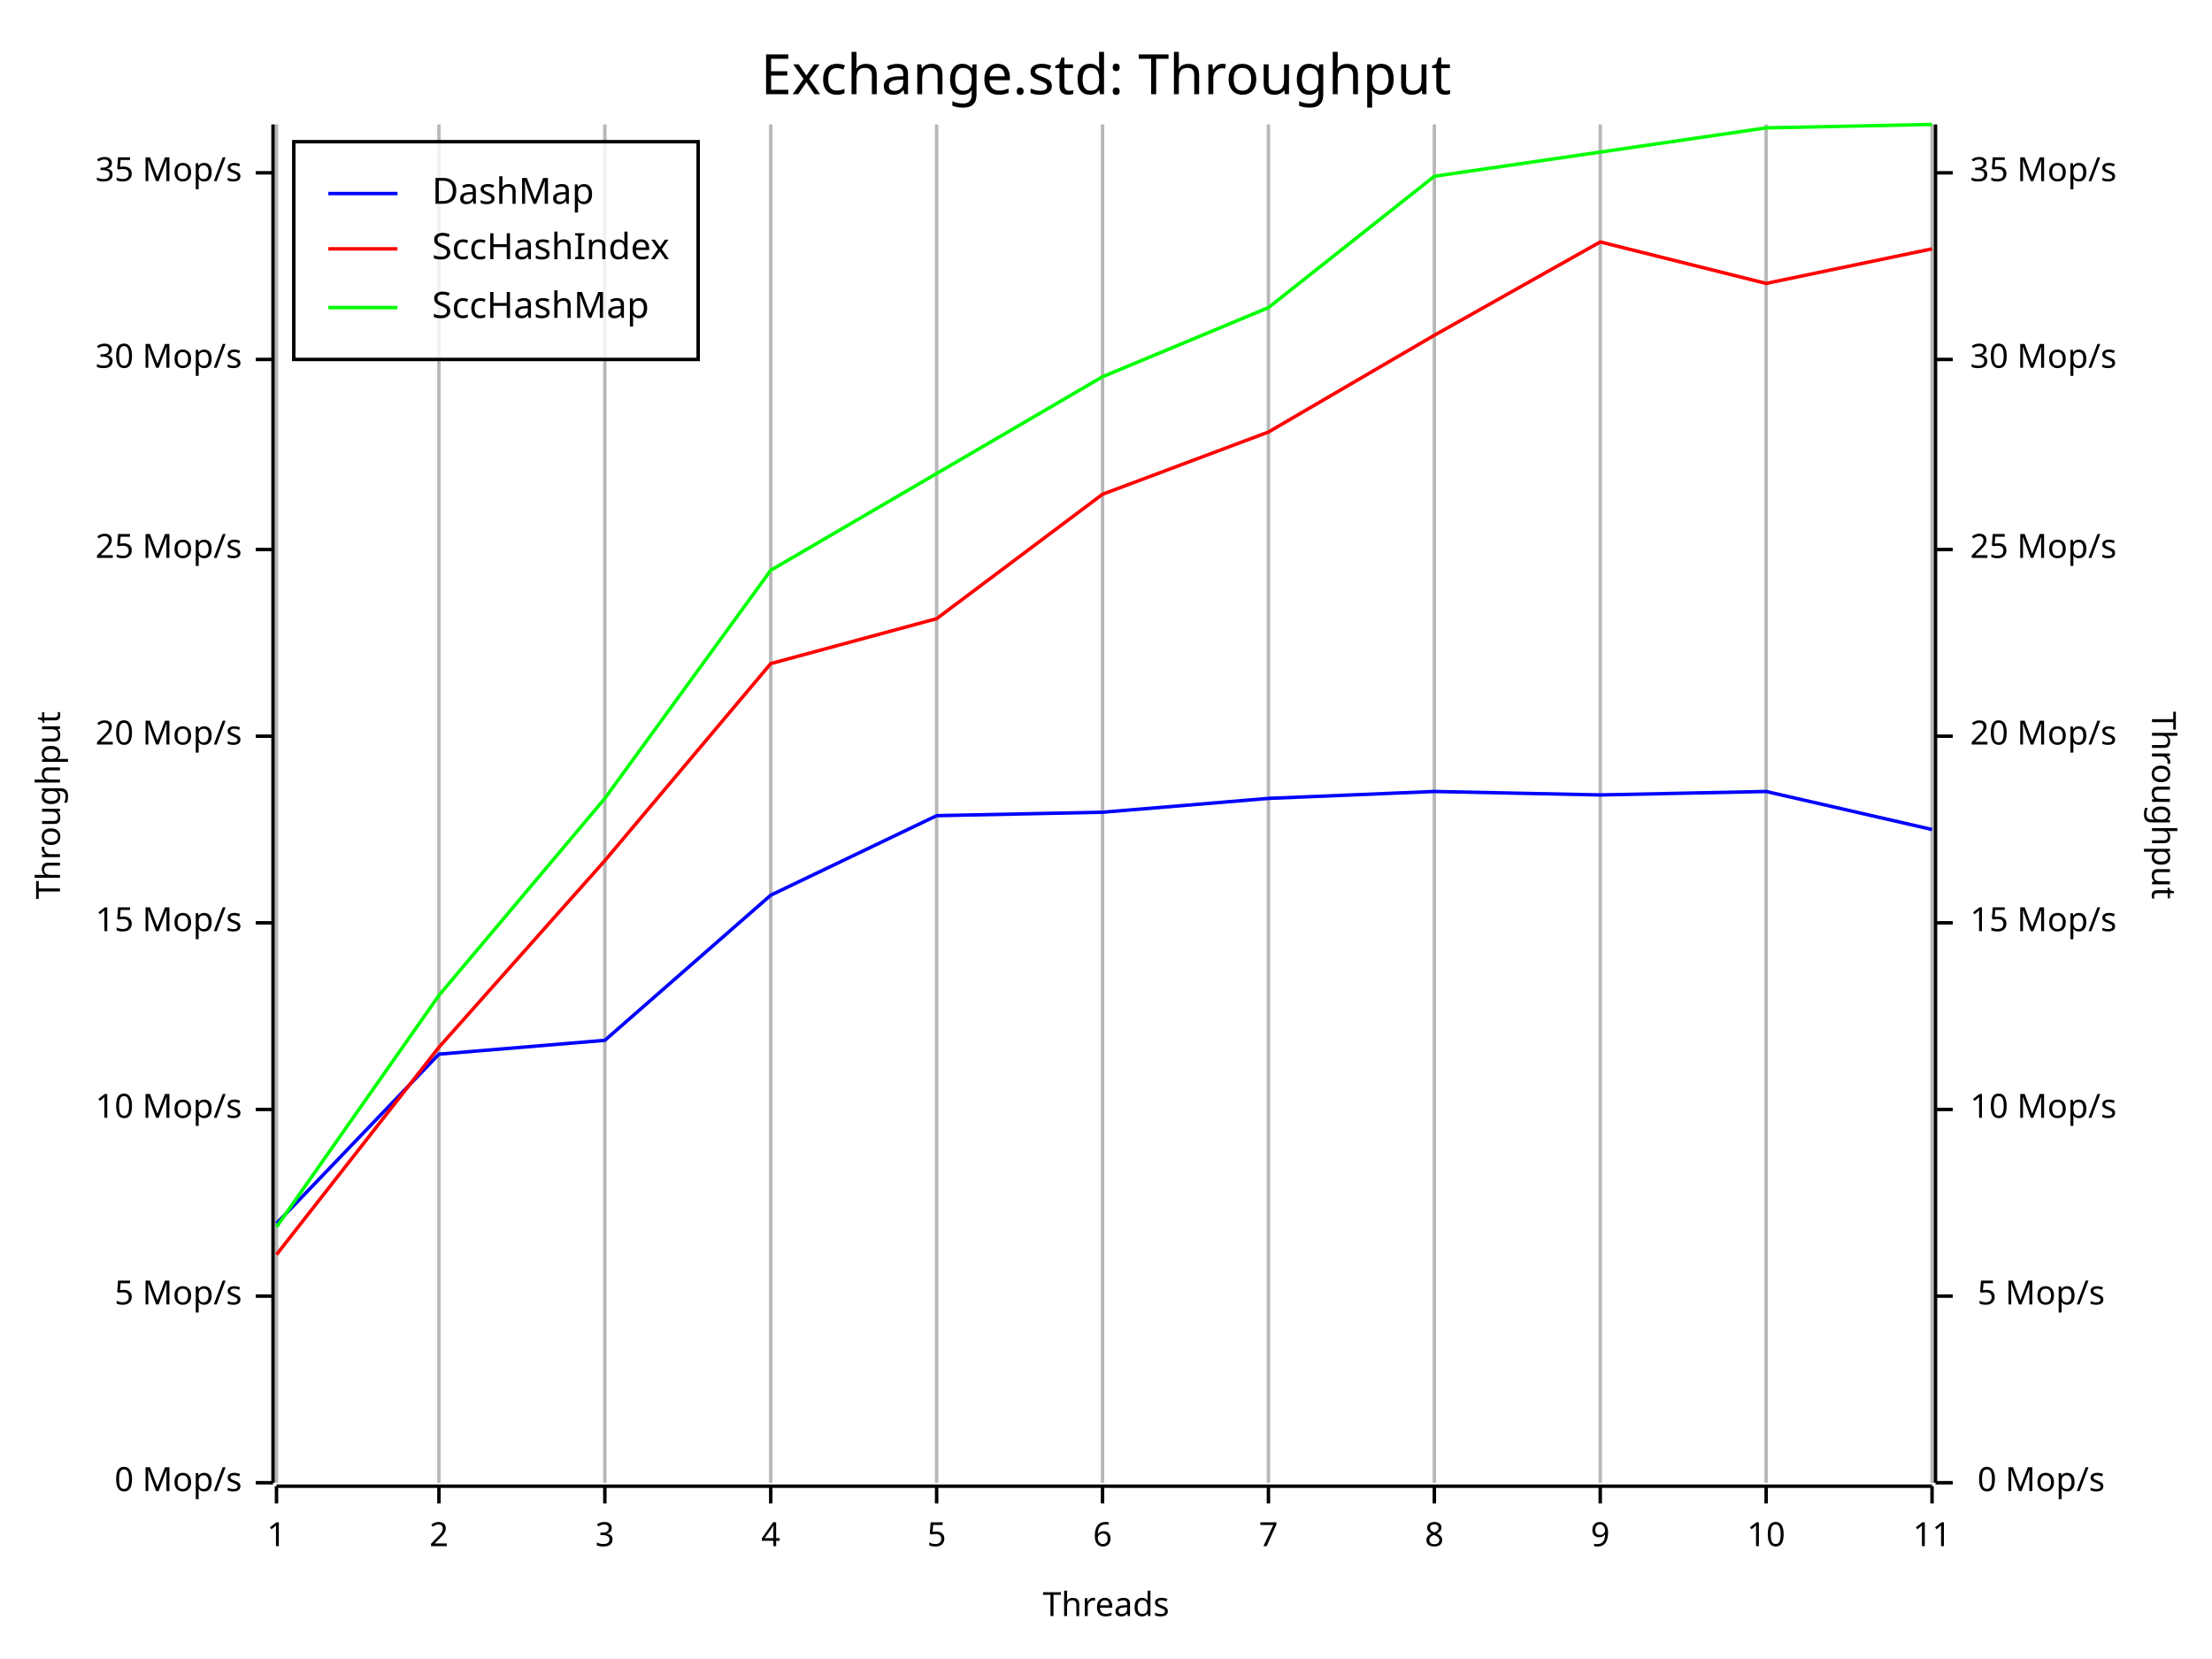
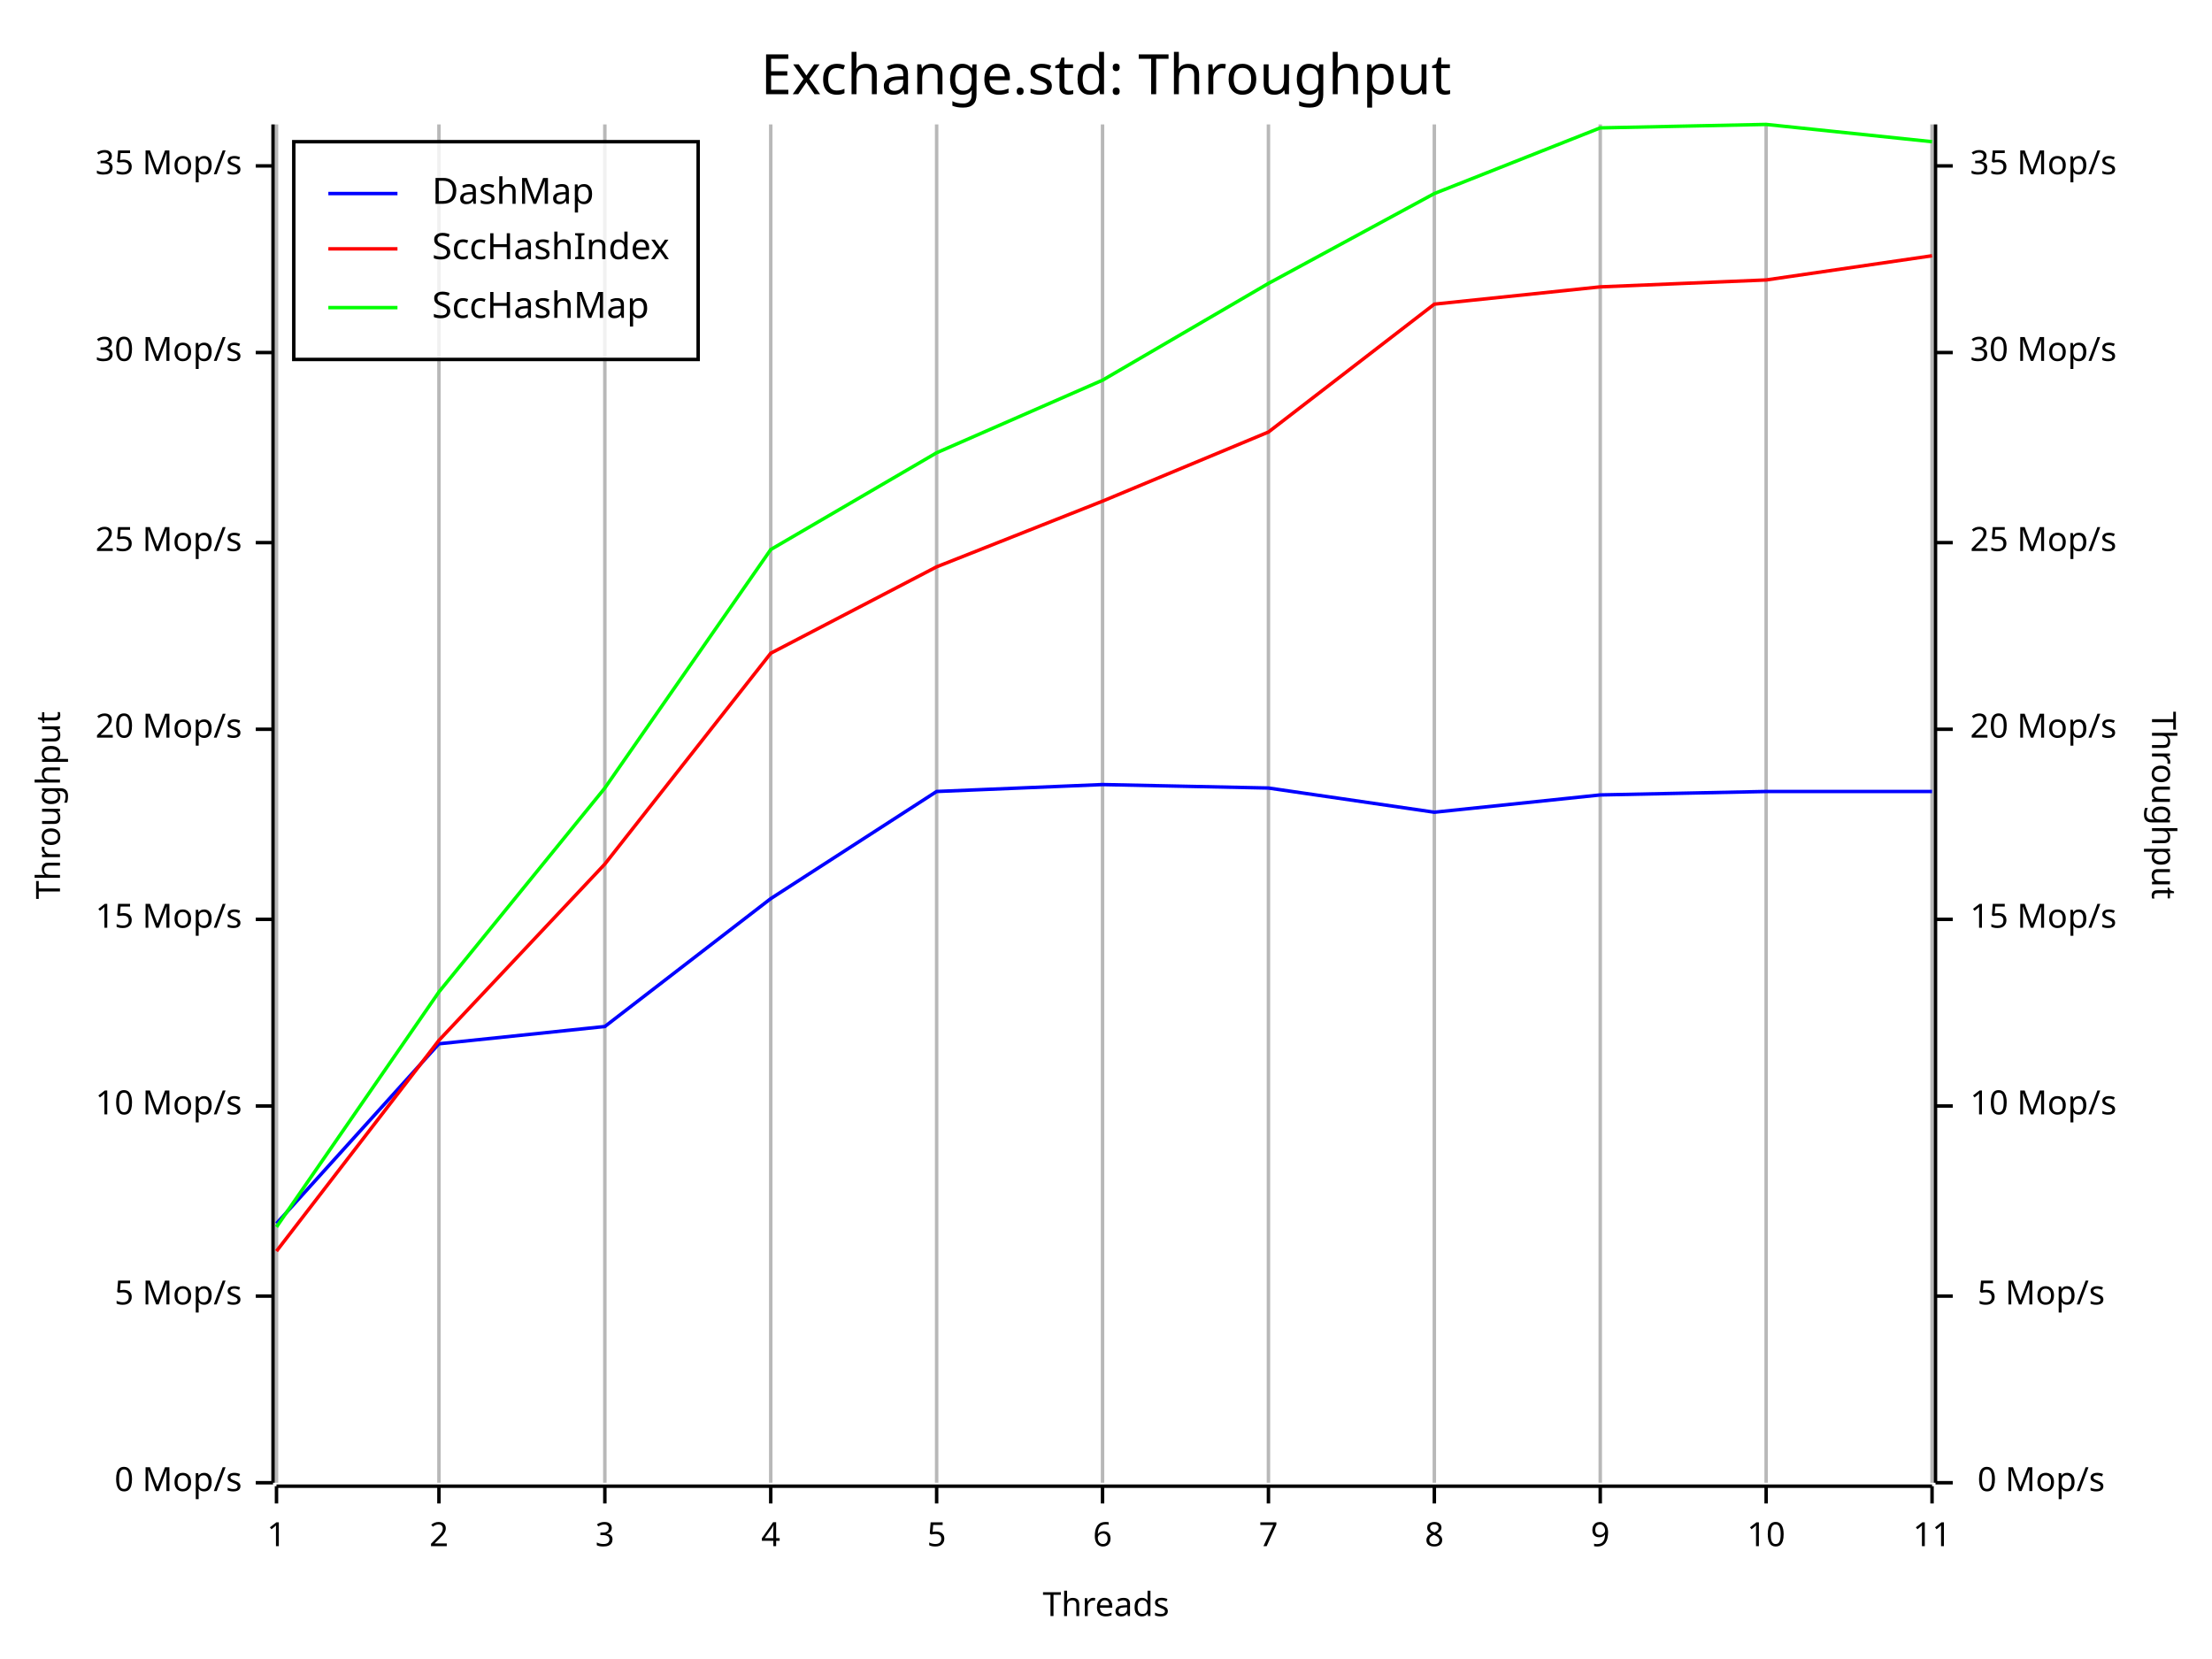
<svg xmlns="http://www.w3.org/2000/svg" width="640" height="480" viewBox="0 0 640 480">
  <rect x="0" y="0" width="640" height="480" opacity="1" fill="#FFFFFF" stroke="none" />
  <text x="320" y="15" dy="0.76em" text-anchor="middle" font-family="Fira Code" font-size="16.129" opacity="1" fill="#000000">
Exchange.std: Throughput
</text>
  <line opacity="0.1" stroke="#000000" stroke-width="1" x1="80" y1="429" x2="80" y2="36" />
  <line opacity="0.1" stroke="#000000" stroke-width="1" x1="127" y1="429" x2="127" y2="36" />
  <line opacity="0.1" stroke="#000000" stroke-width="1" x1="175" y1="429" x2="175" y2="36" />
  <line opacity="0.1" stroke="#000000" stroke-width="1" x1="223" y1="429" x2="223" y2="36" />
  <line opacity="0.1" stroke="#000000" stroke-width="1" x1="271" y1="429" x2="271" y2="36" />
  <line opacity="0.1" stroke="#000000" stroke-width="1" x1="319" y1="429" x2="319" y2="36" />
  <line opacity="0.1" stroke="#000000" stroke-width="1" x1="367" y1="429" x2="367" y2="36" />
  <line opacity="0.1" stroke="#000000" stroke-width="1" x1="415" y1="429" x2="415" y2="36" />
  <line opacity="0.1" stroke="#000000" stroke-width="1" x1="463" y1="429" x2="463" y2="36" />
  <line opacity="0.1" stroke="#000000" stroke-width="1" x1="511" y1="429" x2="511" y2="36" />
  <line opacity="0.1" stroke="#000000" stroke-width="1" x1="559" y1="429" x2="559" y2="36" />
  <text x="10" y="233" dy="0.76em" text-anchor="middle" font-family="sans-serif" font-size="9.677" opacity="1" fill="#000000" transform="rotate(270, 10, 233)">
Throughput
</text>
  <text x="320" y="470" dy="-0.5ex" text-anchor="middle" font-family="sans-serif" font-size="9.677" opacity="1" fill="#000000">
Threads
</text>
  <text x="630" y="233" dy="0.76em" text-anchor="middle" font-family="sans-serif" font-size="9.677" opacity="1" fill="#000000" transform="rotate(90, 630, 233)">
Throughput
</text>
  <line opacity="0.2" stroke="#000000" stroke-width="1" x1="80" y1="429" x2="80" y2="36" />
  <line opacity="0.2" stroke="#000000" stroke-width="1" x1="127" y1="429" x2="127" y2="36" />
  <line opacity="0.2" stroke="#000000" stroke-width="1" x1="175" y1="429" x2="175" y2="36" />
  <line opacity="0.2" stroke="#000000" stroke-width="1" x1="223" y1="429" x2="223" y2="36" />
  <line opacity="0.2" stroke="#000000" stroke-width="1" x1="271" y1="429" x2="271" y2="36" />
  <line opacity="0.2" stroke="#000000" stroke-width="1" x1="319" y1="429" x2="319" y2="36" />
  <line opacity="0.2" stroke="#000000" stroke-width="1" x1="367" y1="429" x2="367" y2="36" />
  <line opacity="0.2" stroke="#000000" stroke-width="1" x1="415" y1="429" x2="415" y2="36" />
  <line opacity="0.2" stroke="#000000" stroke-width="1" x1="463" y1="429" x2="463" y2="36" />
  <line opacity="0.2" stroke="#000000" stroke-width="1" x1="511" y1="429" x2="511" y2="36" />
  <line opacity="0.2" stroke="#000000" stroke-width="1" x1="559" y1="429" x2="559" y2="36" />
  <polyline fill="none" opacity="1" stroke="#000000" stroke-width="1" points="79,36 79,429 " />
  <text x="70" y="429" dy="0.5ex" text-anchor="end" font-family="sans-serif" font-size="9.677" opacity="1" fill="#000000">
0 Mop/s
</text>
  <polyline fill="none" opacity="1" stroke="#000000" stroke-width="1" points="74,429 79,429 " />
  <text x="70" y="375" dy="0.5ex" text-anchor="end" font-family="sans-serif" font-size="9.677" opacity="1" fill="#000000">
5 Mop/s
</text>
  <polyline fill="none" opacity="1" stroke="#000000" stroke-width="1" points="74,375 79,375 " />
-   <text x="70" y="321" dy="0.5ex" text-anchor="end" font-family="sans-serif" font-size="9.677" opacity="1" fill="#000000">
+   <text x="70" y="320" dy="0.5ex" text-anchor="end" font-family="sans-serif" font-size="9.677" opacity="1" fill="#000000">
10 Mop/s
</text>
-   <polyline fill="none" opacity="1" stroke="#000000" stroke-width="1" points="74,321 79,321 " />
-   <text x="70" y="267" dy="0.5ex" text-anchor="end" font-family="sans-serif" font-size="9.677" opacity="1" fill="#000000">
+   <polyline fill="none" opacity="1" stroke="#000000" stroke-width="1" points="74,320 79,320 " />
+   <text x="70" y="266" dy="0.5ex" text-anchor="end" font-family="sans-serif" font-size="9.677" opacity="1" fill="#000000">
15 Mop/s
</text>
-   <polyline fill="none" opacity="1" stroke="#000000" stroke-width="1" points="74,267 79,267 " />
-   <text x="70" y="213" dy="0.5ex" text-anchor="end" font-family="sans-serif" font-size="9.677" opacity="1" fill="#000000">
+   <polyline fill="none" opacity="1" stroke="#000000" stroke-width="1" points="74,266 79,266 " />
+   <text x="70" y="211" dy="0.5ex" text-anchor="end" font-family="sans-serif" font-size="9.677" opacity="1" fill="#000000">
20 Mop/s
</text>
-   <polyline fill="none" opacity="1" stroke="#000000" stroke-width="1" points="74,213 79,213 " />
-   <text x="70" y="159" dy="0.5ex" text-anchor="end" font-family="sans-serif" font-size="9.677" opacity="1" fill="#000000">
+   <polyline fill="none" opacity="1" stroke="#000000" stroke-width="1" points="74,211 79,211 " />
+   <text x="70" y="157" dy="0.5ex" text-anchor="end" font-family="sans-serif" font-size="9.677" opacity="1" fill="#000000">
25 Mop/s
</text>
-   <polyline fill="none" opacity="1" stroke="#000000" stroke-width="1" points="74,159 79,159 " />
-   <text x="70" y="104" dy="0.5ex" text-anchor="end" font-family="sans-serif" font-size="9.677" opacity="1" fill="#000000">
+   <polyline fill="none" opacity="1" stroke="#000000" stroke-width="1" points="74,157 79,157 " />
+   <text x="70" y="102" dy="0.5ex" text-anchor="end" font-family="sans-serif" font-size="9.677" opacity="1" fill="#000000">
30 Mop/s
</text>
-   <polyline fill="none" opacity="1" stroke="#000000" stroke-width="1" points="74,104 79,104 " />
-   <text x="70" y="50" dy="0.5ex" text-anchor="end" font-family="sans-serif" font-size="9.677" opacity="1" fill="#000000">
+   <polyline fill="none" opacity="1" stroke="#000000" stroke-width="1" points="74,102 79,102 " />
+   <text x="70" y="48" dy="0.5ex" text-anchor="end" font-family="sans-serif" font-size="9.677" opacity="1" fill="#000000">
35 Mop/s
</text>
-   <polyline fill="none" opacity="1" stroke="#000000" stroke-width="1" points="74,50 79,50 " />
+   <polyline fill="none" opacity="1" stroke="#000000" stroke-width="1" points="74,48 79,48 " />
  <polyline fill="none" opacity="1" stroke="#000000" stroke-width="1" points="80,430 559,430 " />
  <text x="80" y="440" dy="0.76em" text-anchor="middle" font-family="sans-serif" font-size="9.677" opacity="1" fill="#000000">
1
</text>
  <polyline fill="none" opacity="1" stroke="#000000" stroke-width="1" points="80,430 80,435 " />
  <text x="127" y="440" dy="0.76em" text-anchor="middle" font-family="sans-serif" font-size="9.677" opacity="1" fill="#000000">
2
</text>
  <polyline fill="none" opacity="1" stroke="#000000" stroke-width="1" points="127,430 127,435 " />
  <text x="175" y="440" dy="0.76em" text-anchor="middle" font-family="sans-serif" font-size="9.677" opacity="1" fill="#000000">
3
</text>
  <polyline fill="none" opacity="1" stroke="#000000" stroke-width="1" points="175,430 175,435 " />
  <text x="223" y="440" dy="0.76em" text-anchor="middle" font-family="sans-serif" font-size="9.677" opacity="1" fill="#000000">
4
</text>
  <polyline fill="none" opacity="1" stroke="#000000" stroke-width="1" points="223,430 223,435 " />
  <text x="271" y="440" dy="0.76em" text-anchor="middle" font-family="sans-serif" font-size="9.677" opacity="1" fill="#000000">
5
</text>
  <polyline fill="none" opacity="1" stroke="#000000" stroke-width="1" points="271,430 271,435 " />
  <text x="319" y="440" dy="0.76em" text-anchor="middle" font-family="sans-serif" font-size="9.677" opacity="1" fill="#000000">
6
</text>
  <polyline fill="none" opacity="1" stroke="#000000" stroke-width="1" points="319,430 319,435 " />
  <text x="367" y="440" dy="0.76em" text-anchor="middle" font-family="sans-serif" font-size="9.677" opacity="1" fill="#000000">
7
</text>
  <polyline fill="none" opacity="1" stroke="#000000" stroke-width="1" points="367,430 367,435 " />
  <text x="415" y="440" dy="0.76em" text-anchor="middle" font-family="sans-serif" font-size="9.677" opacity="1" fill="#000000">
8
</text>
  <polyline fill="none" opacity="1" stroke="#000000" stroke-width="1" points="415,430 415,435 " />
  <text x="463" y="440" dy="0.76em" text-anchor="middle" font-family="sans-serif" font-size="9.677" opacity="1" fill="#000000">
9
</text>
  <polyline fill="none" opacity="1" stroke="#000000" stroke-width="1" points="463,430 463,435 " />
  <text x="511" y="440" dy="0.76em" text-anchor="middle" font-family="sans-serif" font-size="9.677" opacity="1" fill="#000000">
10
</text>
  <polyline fill="none" opacity="1" stroke="#000000" stroke-width="1" points="511,430 511,435 " />
  <text x="559" y="440" dy="0.76em" text-anchor="middle" font-family="sans-serif" font-size="9.677" opacity="1" fill="#000000">
11
</text>
  <polyline fill="none" opacity="1" stroke="#000000" stroke-width="1" points="559,430 559,435 " />
  <polyline fill="none" opacity="1" stroke="#000000" stroke-width="1" points="560,36 560,429 " />
  <text x="609" y="429" dy="0.5ex" text-anchor="end" font-family="sans-serif" font-size="9.677" opacity="1" fill="#000000">
0 Mop/s
</text>
  <polyline fill="none" opacity="1" stroke="#000000" stroke-width="1" points="560,429 565,429 " />
  <text x="609" y="375" dy="0.5ex" text-anchor="end" font-family="sans-serif" font-size="9.677" opacity="1" fill="#000000">
5 Mop/s
</text>
  <polyline fill="none" opacity="1" stroke="#000000" stroke-width="1" points="560,375 565,375 " />
-   <text x="570" y="321" dy="0.5ex" text-anchor="start" font-family="sans-serif" font-size="9.677" opacity="1" fill="#000000">
+   <text x="570" y="320" dy="0.5ex" text-anchor="start" font-family="sans-serif" font-size="9.677" opacity="1" fill="#000000">
10 Mop/s
</text>
-   <polyline fill="none" opacity="1" stroke="#000000" stroke-width="1" points="560,321 565,321 " />
-   <text x="570" y="267" dy="0.5ex" text-anchor="start" font-family="sans-serif" font-size="9.677" opacity="1" fill="#000000">
+   <polyline fill="none" opacity="1" stroke="#000000" stroke-width="1" points="560,320 565,320 " />
+   <text x="570" y="266" dy="0.5ex" text-anchor="start" font-family="sans-serif" font-size="9.677" opacity="1" fill="#000000">
15 Mop/s
</text>
-   <polyline fill="none" opacity="1" stroke="#000000" stroke-width="1" points="560,267 565,267 " />
-   <text x="570" y="213" dy="0.5ex" text-anchor="start" font-family="sans-serif" font-size="9.677" opacity="1" fill="#000000">
+   <polyline fill="none" opacity="1" stroke="#000000" stroke-width="1" points="560,266 565,266 " />
+   <text x="570" y="211" dy="0.5ex" text-anchor="start" font-family="sans-serif" font-size="9.677" opacity="1" fill="#000000">
20 Mop/s
</text>
-   <polyline fill="none" opacity="1" stroke="#000000" stroke-width="1" points="560,213 565,213 " />
-   <text x="570" y="159" dy="0.5ex" text-anchor="start" font-family="sans-serif" font-size="9.677" opacity="1" fill="#000000">
+   <polyline fill="none" opacity="1" stroke="#000000" stroke-width="1" points="560,211 565,211 " />
+   <text x="570" y="157" dy="0.5ex" text-anchor="start" font-family="sans-serif" font-size="9.677" opacity="1" fill="#000000">
25 Mop/s
</text>
-   <polyline fill="none" opacity="1" stroke="#000000" stroke-width="1" points="560,159 565,159 " />
-   <text x="570" y="104" dy="0.5ex" text-anchor="start" font-family="sans-serif" font-size="9.677" opacity="1" fill="#000000">
+   <polyline fill="none" opacity="1" stroke="#000000" stroke-width="1" points="560,157 565,157 " />
+   <text x="570" y="102" dy="0.5ex" text-anchor="start" font-family="sans-serif" font-size="9.677" opacity="1" fill="#000000">
30 Mop/s
</text>
-   <polyline fill="none" opacity="1" stroke="#000000" stroke-width="1" points="560,104 565,104 " />
-   <text x="570" y="50" dy="0.5ex" text-anchor="start" font-family="sans-serif" font-size="9.677" opacity="1" fill="#000000">
+   <polyline fill="none" opacity="1" stroke="#000000" stroke-width="1" points="560,102 565,102 " />
+   <text x="570" y="48" dy="0.5ex" text-anchor="start" font-family="sans-serif" font-size="9.677" opacity="1" fill="#000000">
35 Mop/s
</text>
-   <polyline fill="none" opacity="1" stroke="#000000" stroke-width="1" points="560,50 565,50 " />
-   <polyline fill="none" opacity="1" stroke="#0000FF" stroke-width="1" points="80,354 127,305 175,301 223,259 271,236 319,235 367,231 415,229 463,230 511,229 559,240 " />
-   <polyline fill="none" opacity="1" stroke="#FF0000" stroke-width="1" points="80,363 127,303 175,249 223,192 271,179 319,143 367,125 415,97 463,70 511,82 559,72 " />
-   <polyline fill="none" opacity="1" stroke="#00FF00" stroke-width="1" points="80,355 127,288 175,231 223,165 271,137 319,109 367,89 415,51 463,44 511,37 559,36 " />
+   <polyline fill="none" opacity="1" stroke="#000000" stroke-width="1" points="560,48 565,48 " />
+   <polyline fill="none" opacity="1" stroke="#0000FF" stroke-width="1" points="80,354 127,302 175,297 223,260 271,229 319,227 367,228 415,235 463,230 511,229 559,229 " />
+   <polyline fill="none" opacity="1" stroke="#FF0000" stroke-width="1" points="80,362 127,301 175,250 223,189 271,164 319,145 367,125 415,88 463,83 511,81 559,74 " />
+   <polyline fill="none" opacity="1" stroke="#00FF00" stroke-width="1" points="80,355 127,287 175,228 223,159 271,131 319,110 367,82 415,56 463,37 511,36 559,41 " />
  <rect x="85" y="41" width="117" height="63" opacity="0.8" fill="#FFFFFF" stroke="none" />
  <rect x="85" y="41" width="117" height="63" opacity="1" fill="none" stroke="#000000" />
  <text x="125" y="51" dy="0.76em" text-anchor="start" font-family="Fira Code" font-size="10.484" opacity="1" fill="#000000">
DashMap
</text>
  <text x="125" y="67" dy="0.76em" text-anchor="start" font-family="Fira Code" font-size="10.484" opacity="1" fill="#000000">
SccHashIndex
</text>
  <text x="125" y="84" dy="0.76em" text-anchor="start" font-family="Fira Code" font-size="10.484" opacity="1" fill="#000000">
SccHashMap
</text>
  <polyline fill="none" opacity="1" stroke="#0000FF" stroke-width="1" points="95,56 115,56 " />
  <polyline fill="none" opacity="1" stroke="#FF0000" stroke-width="1" points="95,72 115,72 " />
  <polyline fill="none" opacity="1" stroke="#00FF00" stroke-width="1" points="95,89 115,89 " />
</svg>
